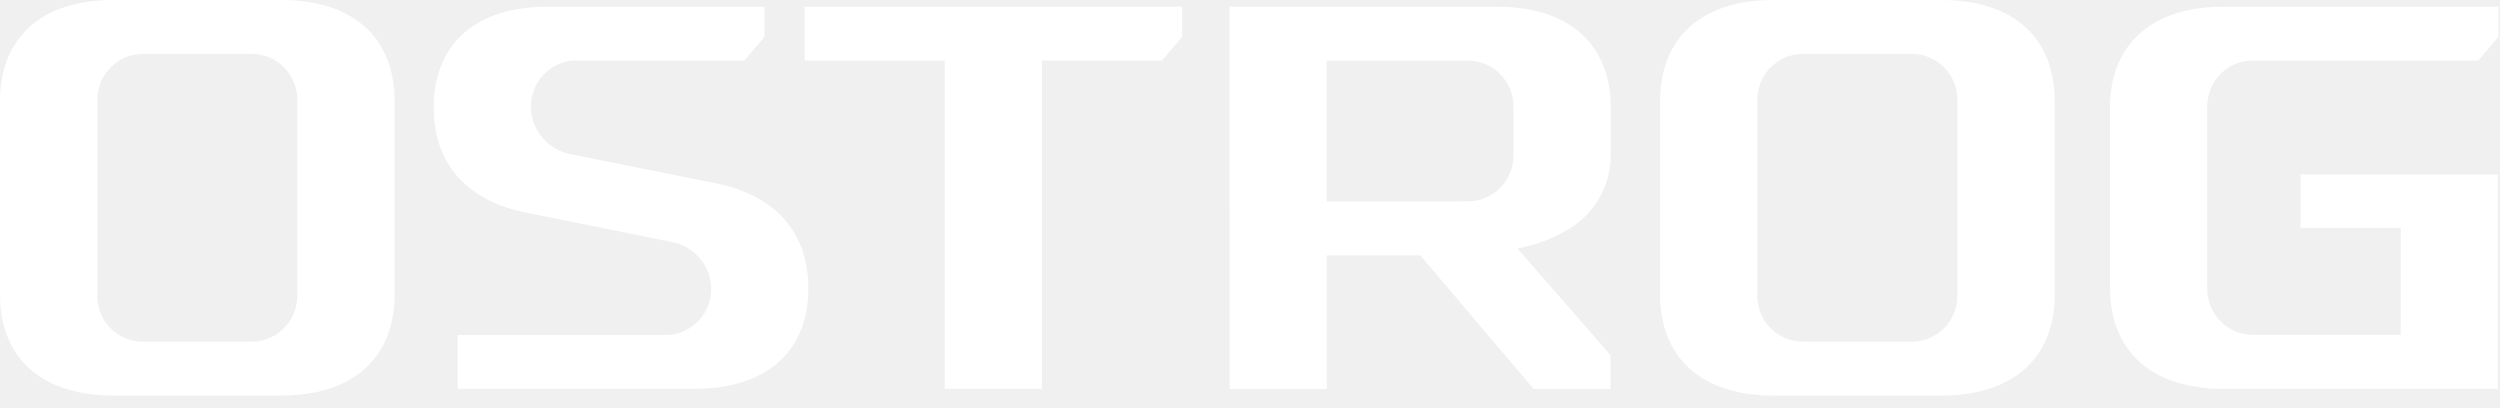
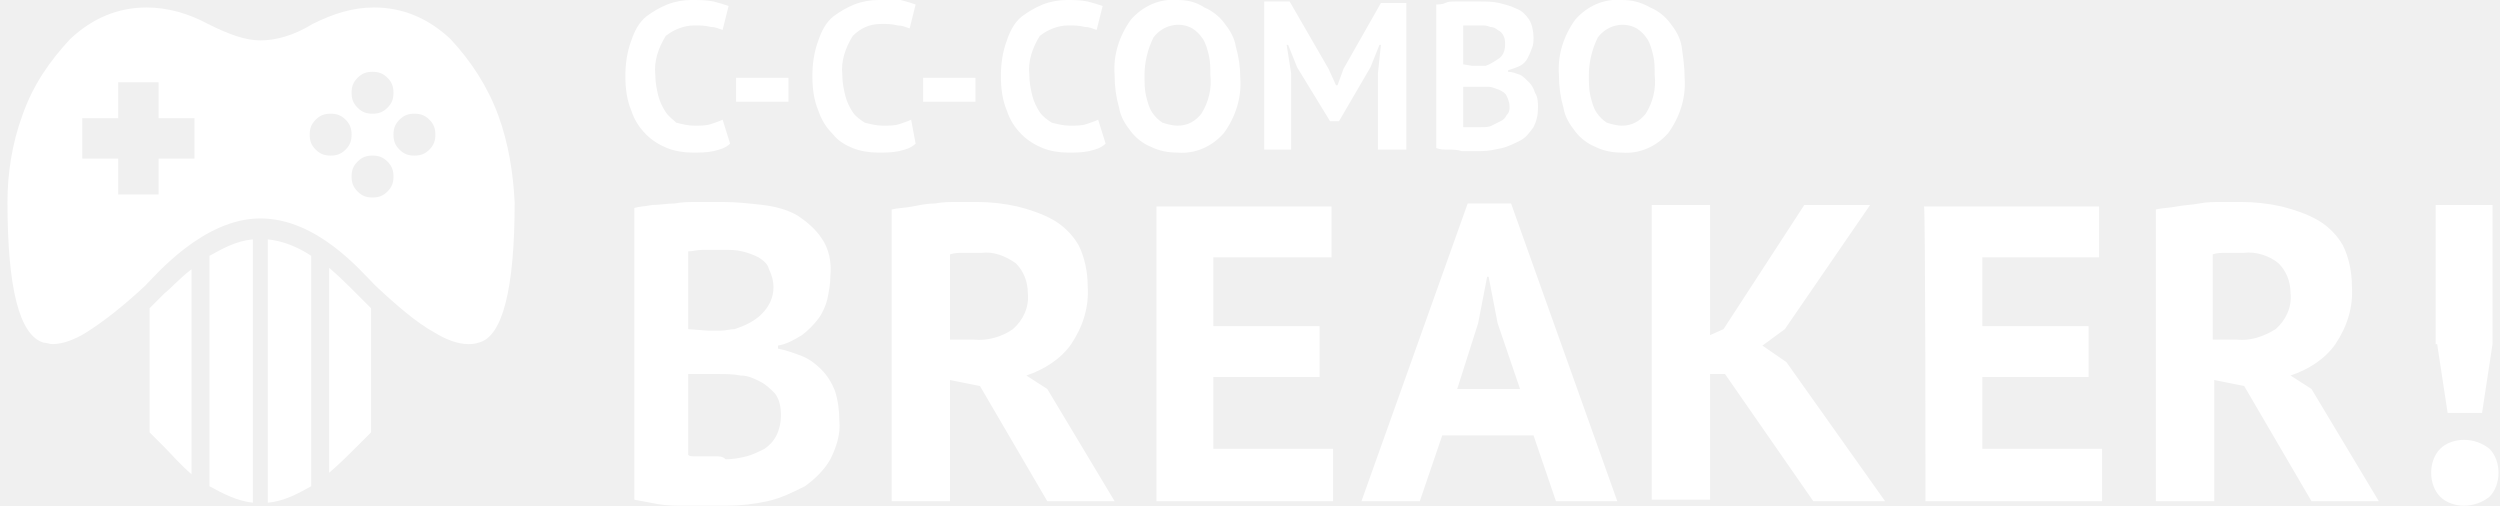
- <svg xmlns="http://www.w3.org/2000/svg" width="92px" height="15px" viewBox="0 0 92 15" version="1.1">
-   <defs />
-   <g id="320" stroke="none" stroke-width="1" fill="none" fill-rule="evenodd">
-     <g id="png_2.0/ostrog_2.0_text_page_320_01" transform="translate(-114, -18)" fill="#FFFFFF">
-       <g id="Шапка">
-         <g id="Ostrog_logo" transform="translate(114, 18)">
-           <path d="M0,3.713 C0,1.46 1.448,0 4.175,0 L10.346,0 C13.072,0 14.522,1.46 14.522,3.713 L14.522,10.844 C14.522,13.096 13.072,14.557 10.346,14.557 L4.175,14.557 C1.448,14.557 0,13.096 0,10.844 L0,3.713 Z M4.068,12.079 C4.392,12.406 4.835,12.585 5.293,12.574 L9.223,12.574 C9.682,12.584 10.125,12.405 10.449,12.079 C10.773,11.752 10.951,11.306 10.94,10.844 L10.94,3.713 C10.951,3.251 10.773,2.805 10.449,2.478 C10.125,2.151 9.682,1.972 9.223,1.983 L5.299,1.983 C4.84,1.972 4.398,2.151 4.073,2.478 C3.749,2.804 3.571,3.251 3.582,3.713 L3.582,10.844 C3.566,11.306 3.743,11.752 4.068,12.079 Z M61.092,3.713 C61.092,1.46 62.541,0 65.267,0 L71.439,0 C74.165,0 75.614,1.46 75.614,3.713 L75.614,10.844 C75.614,13.096 74.165,14.557 71.439,14.557 L65.267,14.557 C62.541,14.557 61.092,13.096 61.092,10.844 L61.092,3.713 Z M65.16,12.079 C65.484,12.406 65.927,12.585 66.386,12.574 L70.315,12.574 C70.774,12.585 71.216,12.406 71.541,12.079 C71.865,11.752 72.042,11.306 72.032,10.844 L72.032,3.713 C72.042,3.251 71.865,2.804 71.541,2.478 C71.216,2.151 70.774,1.972 70.315,1.983 L66.386,1.983 C65.927,1.972 65.484,2.151 65.16,2.478 C64.836,2.804 64.658,3.251 64.669,3.713 L64.669,10.844 C64.658,11.306 64.836,11.752 65.16,12.079 Z M19.153,7.782 C17.188,7.31 15.961,6.051 15.961,3.945 C15.961,1.708 17.41,0.248 20.136,0.248 L28.133,0.248 L28.133,1.359 L27.396,2.224 L21.256,2.224 C20.798,2.213 20.355,2.392 20.031,2.719 C19.706,3.046 19.529,3.492 19.539,3.954 C19.557,4.804 20.175,5.529 21.014,5.676 L26.554,6.79 C28.519,7.262 29.747,8.52 29.747,10.626 C29.747,12.847 28.298,14.307 25.572,14.307 L16.842,14.307 L16.842,12.329 L24.456,12.329 C24.914,12.34 25.357,12.161 25.681,11.834 C26.006,11.507 26.183,11.061 26.173,10.599 C26.156,9.773 25.538,9.048 24.699,8.901 L19.153,7.782 Z M43.501,0.248 L43.501,1.359 L42.765,2.224 L38.344,2.224 L38.344,14.309 L34.767,14.309 L34.767,2.228 L29.609,2.228 L29.609,0.248 L43.501,0.248 Z M45.246,0.248 L55.101,0.248 C57.827,0.248 59.276,1.708 59.276,3.96 L59.276,5.679 C59.285,6.879 58.621,7.981 57.559,8.525 C57.025,8.826 56.445,9.035 55.843,9.144 L59.271,13.076 L59.271,14.314 L56.44,14.314 L52.265,9.395 L48.827,9.395 L48.827,14.314 L45.25,14.314 L45.246,0.248 Z M53.98,7.41 C54.438,7.421 54.881,7.242 55.205,6.915 C55.53,6.589 55.707,6.142 55.697,5.68 L55.697,3.96 C55.707,3.498 55.53,3.052 55.205,2.725 C54.881,2.398 54.438,2.22 53.98,2.23 L48.822,2.23 L48.822,7.414 L53.98,7.41 Z M84.659,6.421 L91.92,6.421 L91.92,14.309 L81.823,14.309 C79.097,14.309 77.648,12.848 77.648,10.596 L77.648,3.96 C77.648,1.708 79.097,0.248 81.823,0.248 L91.94,0.248 L91.94,1.359 L91.202,2.224 L82.943,2.224 C82.485,2.213 82.042,2.392 81.718,2.719 C81.393,3.046 81.216,3.492 81.226,3.954 L81.226,10.591 C81.216,11.053 81.393,11.499 81.718,11.826 C82.042,12.153 82.485,12.331 82.943,12.321 L88.347,12.321 L88.347,8.389 L84.663,8.389 L84.659,6.421 Z" id="svg_2.0/text_page_320/Ostrog_logo" />
-         </g>
-       </g>
-     </g>
+ <svg xmlns="http://www.w3.org/2000/svg" version="1.1" x="0px" y="0px" viewBox="0 0 167.1 33.8" style="enable-background:new 0 0 167.1 33.8;" xml:space="preserve">
+   <style type="text/css">
+ 	.st0{fill:#FFFFFF;}
+ </style>
+   <g id="Logo_CBR">
+     <path id="C-c-combo" class="st0" d="M48.3,8c-0.2,0.1-0.5,0.2-0.8,0.3c-0.3,0.1-0.7,0.1-1.1,0.1c-0.4,0-0.8-0.1-1.2-0.2   C45,8,44.7,7.8,44.5,7.5c-0.2-0.3-0.4-0.7-0.5-1.1c-0.1-0.4-0.2-0.9-0.2-1.4c-0.1-0.9,0.2-1.8,0.7-2.6C45,2,45.7,1.7,46.4,1.7   c0.4,0,0.7,0,1.1,0.1c0.3,0,0.5,0.1,0.8,0.2l0.4-1.6c-0.3-0.1-0.6-0.2-1-0.3C47.2,0,46.7,0,46.2,0c-0.5,0-1.1,0.1-1.6,0.3   c-0.5,0.2-1,0.5-1.4,0.8c-0.5,0.4-0.8,1-1,1.6c-0.3,0.8-0.4,1.6-0.4,2.4c0,0.8,0.1,1.6,0.4,2.3c0.2,0.6,0.5,1.1,1,1.6   c0.4,0.4,0.9,0.7,1.4,0.9c0.5,0.2,1.1,0.3,1.7,0.3c0.5,0,0.9,0,1.4-0.1c0.4-0.1,0.8-0.2,1.1-0.5L48.3,8z M49.2,6.8h3.5V5.2h-3.5   V6.8z M60.9,8c-0.2,0.1-0.5,0.2-0.8,0.3c-0.3,0.1-0.7,0.1-1.1,0.1c-0.4,0-0.8-0.1-1.2-0.2C57.5,8,57.2,7.8,57,7.5   c-0.2-0.3-0.4-0.7-0.5-1.1c-0.1-0.4-0.2-0.9-0.2-1.4c-0.1-0.9,0.2-1.8,0.7-2.6c0.5-0.5,1.1-0.8,1.9-0.8c0.4,0,0.7,0,1.1,0.1   c0.3,0,0.5,0.1,0.8,0.2l0.4-1.6c-0.3-0.1-0.6-0.2-1-0.3C59.7,0,59.2,0,58.7,0c-0.5,0-1.1,0.1-1.6,0.3c-0.5,0.2-1,0.5-1.4,0.8   c-0.5,0.4-0.8,1-1,1.6c-0.3,0.8-0.4,1.6-0.4,2.4c0,0.8,0.1,1.6,0.4,2.3c0.2,0.6,0.5,1.1,1,1.6C56,9.4,56.5,9.7,57,9.9   c0.5,0.2,1.1,0.3,1.7,0.3c0.5,0,0.9,0,1.4-0.1c0.4-0.1,0.8-0.2,1.1-0.5L60.9,8z M61.7,6.8h3.5V5.2h-3.5V6.8z M73.4,8   c-0.2,0.1-0.5,0.2-0.8,0.3c-0.3,0.1-0.7,0.1-1.1,0.1c-0.4,0-0.8-0.1-1.2-0.2c-0.3-0.2-0.6-0.4-0.8-0.7c-0.2-0.3-0.4-0.7-0.5-1.1   c-0.1-0.4-0.2-0.9-0.2-1.4c-0.1-0.9,0.2-1.8,0.7-2.6C70,2,70.7,1.7,71.4,1.7c0.4,0,0.7,0,1.1,0.1c0.3,0,0.5,0.1,0.8,0.2l0.4-1.6   c-0.3-0.1-0.6-0.2-1-0.3C72.2,0,71.7,0,71.3,0c-0.5,0-1.1,0.1-1.6,0.3c-0.5,0.2-1,0.5-1.4,0.8c-0.5,0.4-0.8,1-1,1.6   c-0.3,0.8-0.4,1.6-0.4,2.4c0,0.8,0.1,1.6,0.4,2.3c0.2,0.6,0.5,1.1,1,1.6c0.4,0.4,0.9,0.7,1.4,0.9c0.5,0.2,1.1,0.3,1.7,0.3   c0.5,0,0.9,0,1.4-0.1c0.4-0.1,0.8-0.2,1.1-0.5L73.4,8z M74.8,7.2c0.1,0.6,0.4,1.1,0.8,1.6c0.3,0.4,0.8,0.8,1.3,1   c0.6,0.3,1.2,0.4,1.8,0.4c1.2,0.1,2.3-0.4,3.1-1.3c0.8-1.1,1.2-2.4,1.1-3.7c0-0.7-0.1-1.4-0.3-2.1c-0.1-0.6-0.4-1.1-0.8-1.6   c-0.3-0.4-0.8-0.8-1.3-1C79.9,0.1,79.3,0,78.7,0c-1.2-0.1-2.3,0.4-3.1,1.3c-0.8,1.1-1.2,2.4-1.1,3.7C74.5,5.8,74.6,6.5,74.8,7.2   L74.8,7.2z M77.1,2.5c0.6-0.8,1.7-1.1,2.6-0.6c0.3,0.2,0.5,0.4,0.7,0.7c0.2,0.3,0.3,0.7,0.4,1.1c0.1,0.4,0.1,0.9,0.1,1.3   c0.1,0.9-0.1,1.8-0.6,2.6c-0.4,0.5-0.9,0.8-1.6,0.8c-0.3,0-0.7-0.1-1-0.2C77.4,8,77.2,7.8,77,7.5c-0.2-0.3-0.3-0.7-0.4-1.1   c-0.1-0.4-0.1-0.9-0.1-1.4C76.5,4.2,76.7,3.3,77.1,2.5z M92.1,10H94V0.2h-1.7l-2.5,4.4l-0.4,1.1h-0.1l-0.5-1.1l-2.6-4.5h-1.7V10   h1.8V4.9L86,3h0.1l0.6,1.5l2.2,3.6h0.6l2.1-3.6L92.2,3h0.1l-0.2,1.9L92.1,10L92.1,10z M102.2,1.3c-0.2-0.3-0.5-0.6-0.8-0.7   c-0.4-0.2-0.8-0.3-1.2-0.4c-0.4-0.1-0.9-0.1-1.3-0.1c-0.3,0-0.5,0-0.8,0s-0.5,0-0.8,0c-0.3,0-0.5,0-0.7,0.1S96.1,0.3,96,0.3v9.6   c0.3,0.1,0.5,0.1,0.8,0.1c0.3,0,0.6,0,0.9,0.1c0.3,0,0.5,0,0.8,0H99c0.5,0,0.9-0.1,1.4-0.2c0.4-0.1,0.8-0.3,1.2-0.5   c0.4-0.2,0.6-0.5,0.9-0.9c0.2-0.4,0.3-0.8,0.3-1.3c0-0.3,0-0.7-0.2-1c-0.1-0.3-0.2-0.5-0.4-0.7c-0.2-0.2-0.4-0.4-0.6-0.5   c-0.3-0.1-0.5-0.2-0.8-0.2V4.7c0.3-0.1,0.6-0.2,0.8-0.3c0.2-0.1,0.4-0.3,0.5-0.5c0.1-0.2,0.2-0.4,0.3-0.7c0.1-0.2,0.1-0.5,0.1-0.7   C102.5,2.1,102.4,1.6,102.2,1.3L102.2,1.3z M98.7,8.5l-0.4,0c-0.1,0-0.2,0-0.3,0c-0.1,0-0.2,0-0.2,0V5.8h1c0.2,0,0.5,0,0.7,0   c0.2,0,0.4,0.1,0.7,0.2c0.2,0.1,0.4,0.2,0.5,0.4c0.1,0.2,0.2,0.5,0.2,0.7c0,0.2,0,0.4-0.2,0.6c-0.1,0.2-0.2,0.3-0.4,0.4   c-0.2,0.1-0.4,0.2-0.6,0.3c-0.2,0.1-0.4,0.1-0.7,0.1C99,8.5,98.8,8.5,98.7,8.5L98.7,8.5z M97.8,4.3V1.7c0.2,0,0.3,0,0.5,0   c0.2,0,0.4,0,0.7,0c0.2,0,0.4,0,0.6,0.1c0.2,0,0.4,0.1,0.5,0.2c0.2,0.1,0.3,0.2,0.4,0.4c0.1,0.2,0.1,0.4,0.1,0.6   c0,0.3-0.1,0.7-0.4,0.9c-0.3,0.2-0.6,0.4-0.9,0.5c-0.1,0-0.3,0-0.4,0c-0.2,0-0.3,0-0.5,0L97.8,4.3L97.8,4.3z M104.5,7.2   c0.1,0.6,0.4,1.1,0.8,1.6c0.3,0.4,0.8,0.8,1.3,1c0.6,0.3,1.2,0.4,1.8,0.4c1.2,0.1,2.3-0.4,3.1-1.3c0.8-1.1,1.2-2.4,1.1-3.7   c0-0.7-0.1-1.4-0.2-2.1c-0.1-0.6-0.4-1.1-0.8-1.6c-0.3-0.4-0.8-0.8-1.3-1C109.6,0.1,109,0,108.4,0c-1.2-0.1-2.3,0.4-3.1,1.3   c-0.8,1.1-1.2,2.4-1.1,3.7C104.2,5.8,104.3,6.5,104.5,7.2z M106.8,2.5c0.6-0.8,1.7-1.1,2.6-0.6c0.3,0.2,0.5,0.4,0.7,0.7   c0.2,0.3,0.3,0.7,0.4,1.1c0.1,0.4,0.1,0.9,0.1,1.3c0.1,0.9-0.1,1.8-0.6,2.6c-0.4,0.5-0.9,0.8-1.6,0.8c-0.3,0-0.7-0.1-1-0.2   c-0.3-0.2-0.5-0.4-0.7-0.7c-0.2-0.3-0.3-0.7-0.4-1.1c-0.1-0.4-0.1-0.9-0.1-1.4C106.2,4.2,106.4,3.3,106.8,2.5L106.8,2.5z" />
+     <path id="Breaker_" class="st0" d="M54.9,15.9c-0.4-0.6-1-1.1-1.6-1.5c-0.7-0.4-1.5-0.6-2.3-0.7c-0.9-0.1-1.8-0.2-2.7-0.2   c-0.5,0-1.1,0-1.6,0c-0.6,0-1.1,0-1.6,0.1c-0.5,0-1,0.1-1.5,0.1c-0.5,0.1-0.9,0.1-1.2,0.2v19.5c0.5,0.1,1.1,0.2,1.6,0.3   c0.6,0.1,1.2,0.1,1.7,0.1s1.1,0,1.6,0h1.2c1,0,1.9-0.1,2.8-0.3c0.9-0.2,1.7-0.6,2.5-1c0.7-0.5,1.3-1.1,1.7-1.8   c0.4-0.8,0.7-1.7,0.6-2.6c0-0.7-0.1-1.4-0.3-2c-0.2-0.5-0.5-1-0.9-1.4c-0.4-0.4-0.8-0.7-1.3-0.9c-0.5-0.2-1.1-0.4-1.6-0.5v-0.2   c0.6-0.1,1.1-0.4,1.6-0.7c0.4-0.3,0.8-0.7,1.1-1.1c0.3-0.4,0.5-0.9,0.6-1.3c0.1-0.5,0.2-1,0.2-1.5C55.6,17.5,55.4,16.6,54.9,15.9z    M47.8,30.5l-0.7,0c-0.2,0-0.5,0-0.7,0c-0.2,0-0.3,0-0.4-0.1V25H48c0.5,0,1,0,1.5,0.1c0.5,0,0.9,0.2,1.3,0.4c0.4,0.2,0.7,0.5,1,0.8   c0.3,0.4,0.4,0.9,0.4,1.5c0,0.4-0.1,0.9-0.3,1.3c-0.2,0.4-0.5,0.7-0.8,0.9c-0.4,0.2-0.8,0.4-1.2,0.5c-0.4,0.1-0.9,0.2-1.4,0.2   C48.3,30.5,48.1,30.5,47.8,30.5z M46,22v-5.2c0.3,0,0.6-0.1,1-0.1c0.4,0,0.9,0,1.4,0c0.4,0,0.8,0,1.2,0.1c0.4,0.1,0.7,0.2,1.1,0.4   c0.3,0.2,0.6,0.4,0.7,0.8c0.2,0.4,0.3,0.8,0.3,1.2c0,0.7-0.3,1.3-0.8,1.8c-0.5,0.5-1.2,0.8-1.8,1c-0.3,0-0.6,0.1-0.9,0.1   c-0.3,0-0.7,0-0.9,0L46,22L46,22z M59.6,33.5h3.9v-8.1l2,0.4l4.5,7.7h4.5l-4.5-7.5l-1.4-0.9c1.2-0.4,2.3-1.1,3-2.1   c0.8-1.2,1.2-2.5,1.1-3.9c0-0.9-0.2-1.9-0.6-2.7c-0.4-0.7-1-1.3-1.7-1.7c-0.7-0.4-1.6-0.7-2.4-0.9c-0.9-0.2-1.8-0.3-2.7-0.3   c-0.4,0-0.8,0-1.3,0c-0.5,0-1,0-1.5,0.1c-0.5,0-1,0.1-1.5,0.2s-1,0.1-1.4,0.2L59.6,33.5L59.6,33.5z M67.9,17.6   c0.5,0.5,0.8,1.2,0.8,2c0.1,0.9-0.3,1.8-1,2.4c-0.7,0.5-1.7,0.8-2.6,0.7h-1.6V17c0.3-0.1,0.6-0.1,0.9-0.1c0.4,0,0.8,0,1.2,0   C66.4,16.8,67.2,17.1,67.9,17.6z M77.3,33.5h11.8V30h-8v-4.8h7.1v-3.4h-7.1v-4.6H89v-3.4H77.3V33.5z M104,33.5h4.1L101,13.6h-2.9   L91,33.5h3.9l1.5-4.4h6.1L104,33.5z M98.8,21.6l0.6-3.1h0.1l0.6,3.1l1.5,4.4h-4.2L98.8,21.6z M121.2,33.5h4.8l-6.6-9.3l-1.6-1.1   l1.5-1.1l5.7-8.3h-4.4l-5.4,8.3l-0.9,0.4v-8.7h-3.9v19.7h3.9v-8.4h1L121.2,33.5z M128.7,33.5h11.8V30h-8v-4.8h7.1v-3.4h-7.1v-4.6   h7.8v-3.4h-11.7C128.7,13.7,128.7,33.5,128.7,33.5z M144.1,33.5h3.9v-8.1l2,0.4l4.5,7.7h4.5l-4.5-7.5l-1.4-0.9   c1.2-0.4,2.3-1.1,3-2.1c0.8-1.2,1.2-2.5,1.1-3.9c0-0.9-0.2-1.9-0.6-2.7c-0.4-0.7-1-1.3-1.7-1.7c-0.7-0.4-1.6-0.7-2.4-0.9   c-0.9-0.2-1.8-0.3-2.7-0.3c-0.4,0-0.8,0-1.3,0s-1,0-1.5,0.1s-1,0.1-1.5,0.2s-1,0.1-1.4,0.2L144.1,33.5L144.1,33.5z M152.3,17.6   c0.5,0.5,0.8,1.2,0.8,2c0.1,0.9-0.3,1.8-1,2.4c-0.8,0.5-1.7,0.8-2.6,0.7h-1.6V17c0.3-0.1,0.6-0.1,0.9-0.1c0.4,0,0.8,0,1.2,0   C150.8,16.8,151.7,17.1,152.3,17.6z M162.9,23l0.7,4.6h2.3l0.7-4.6v-9.3h-3.8V23L162.9,23z M163.1,33.2c0.4,0.4,1,0.6,1.6,0.6   c0.6,0,1.2-0.2,1.7-0.6c0.4-0.4,0.6-1,0.6-1.6c0-0.6-0.2-1.2-0.6-1.6c-0.5-0.4-1.1-0.6-1.7-0.6c-0.6,0-1.2,0.2-1.6,0.6   c-0.4,0.4-0.6,1-0.6,1.6C162.5,32.2,162.7,32.8,163.1,33.2L163.1,33.2z" />
+   </g>
+   <g id="Layer_2">
+     <path class="st0" d="M33.3,7.7c-0.7-1.9-1.8-3.6-3.2-5.1c-1.5-1.4-3.2-2.1-5.1-2.1c-1.4,0-2.7,0.4-4.1,1.1   c-1.3,0.8-2.5,1.1-3.5,1.1c-1,0-2.1-0.4-3.5-1.1c-1.3-0.7-2.7-1.1-4.1-1.1c-1.9,0-3.6,0.7-5.1,2.1C3.3,4.1,2.2,5.7,1.5,7.7   c-0.7,1.9-1,3.9-1,5.8c0,5.8,0.8,8.9,2.4,9.4C3.1,22.9,3.3,23,3.5,23c0.7,0,1.5-0.3,2.3-0.8c1.1-0.7,2.4-1.7,3.9-3.1   c0.7-0.7,3.9-4.5,7.7-4.5c3.8,0,6.7,3.5,7.7,4.5c1.5,1.4,2.8,2.5,3.9,3.1c0.8,0.5,1.6,0.8,2.3,0.8c0.2,0,0.4,0,0.7-0.1   c1.6-0.4,2.4-3.6,2.4-9.4C34.3,11.6,34,9.6,33.3,7.7z M13,10.6h-2.4V13H7.9v-2.4H5.5V7.9h2.4V5.5h2.7v2.4H13V10.6z M23.9,5.2   c0.3-0.3,0.6-0.4,1-0.4c0.4,0,0.7,0.1,1,0.4c0.3,0.3,0.4,0.6,0.4,1c0,0.4-0.1,0.7-0.4,1c-0.3,0.3-0.6,0.4-1,0.4   c-0.4,0-0.7-0.1-1-0.4c-0.3-0.3-0.4-0.6-0.4-1C23.5,5.8,23.6,5.5,23.9,5.2z M22.1,10.4c-0.4,0-0.7-0.1-1-0.4   c-0.3-0.3-0.4-0.6-0.4-1c0-0.4,0.1-0.7,0.4-1c0.3-0.3,0.6-0.4,1-0.4c0.4,0,0.7,0.1,1,0.4c0.3,0.3,0.4,0.6,0.4,1   c0,0.4-0.1,0.7-0.4,1C22.8,10.3,22.5,10.4,22.1,10.4z M25.9,12.8c-0.3,0.3-0.6,0.4-1,0.4c-0.4,0-0.7-0.1-1-0.4   c-0.3-0.3-0.4-0.6-0.4-1c0-0.4,0.1-0.7,0.4-1c0.3-0.3,0.6-0.4,1-0.4c0.4,0,0.7,0.1,1,0.4c0.3,0.3,0.4,0.6,0.4,1   C26.3,12.2,26.2,12.5,25.9,12.8z M28.7,10c-0.3,0.3-0.6,0.4-1,0.4c-0.4,0-0.7-0.1-1-0.4c-0.3-0.3-0.4-0.6-0.4-1   c0-0.4,0.1-0.7,0.4-1c0.3-0.3,0.6-0.4,1-0.4c0.4,0,0.7,0.1,1,0.4c0.3,0.3,0.4,0.6,0.4,1C29.1,9.4,29,9.7,28.7,10z M14,17.1   c0.9-0.5,1.8-1,2.9-1.1v17.6c-1-0.1-2-0.6-2.9-1.1V17.1z M24.2,20c0.2,0.2,0.4,0.4,0.6,0.6v8.3c-0.2,0.2-0.4,0.4-0.6,0.6l0,0l0,0   c-0.1,0.1-0.3,0.3-0.5,0.5c-0.4,0.4-1,1-1.7,1.6V17.9c0.7,0.6,1.3,1.2,1.7,1.6C23.9,19.7,24.1,19.9,24.2,20L24.2,20L24.2,20z    M12.8,18v13.7C12,31,11.4,30.3,11,29.9c-0.2-0.2-0.3-0.3-0.4-0.4c-0.2-0.2-0.4-0.4-0.6-0.6v-8.3c0.2-0.2,0.4-0.4,0.6-0.6   c0.1-0.1,0.2-0.2,0.4-0.4C11.4,19.3,12,18.6,12.8,18z M17.9,16c1,0.1,2,0.5,2.9,1.1v15.4c-0.9,0.5-1.8,1-2.9,1.1V16z" />
  </g>
</svg>
